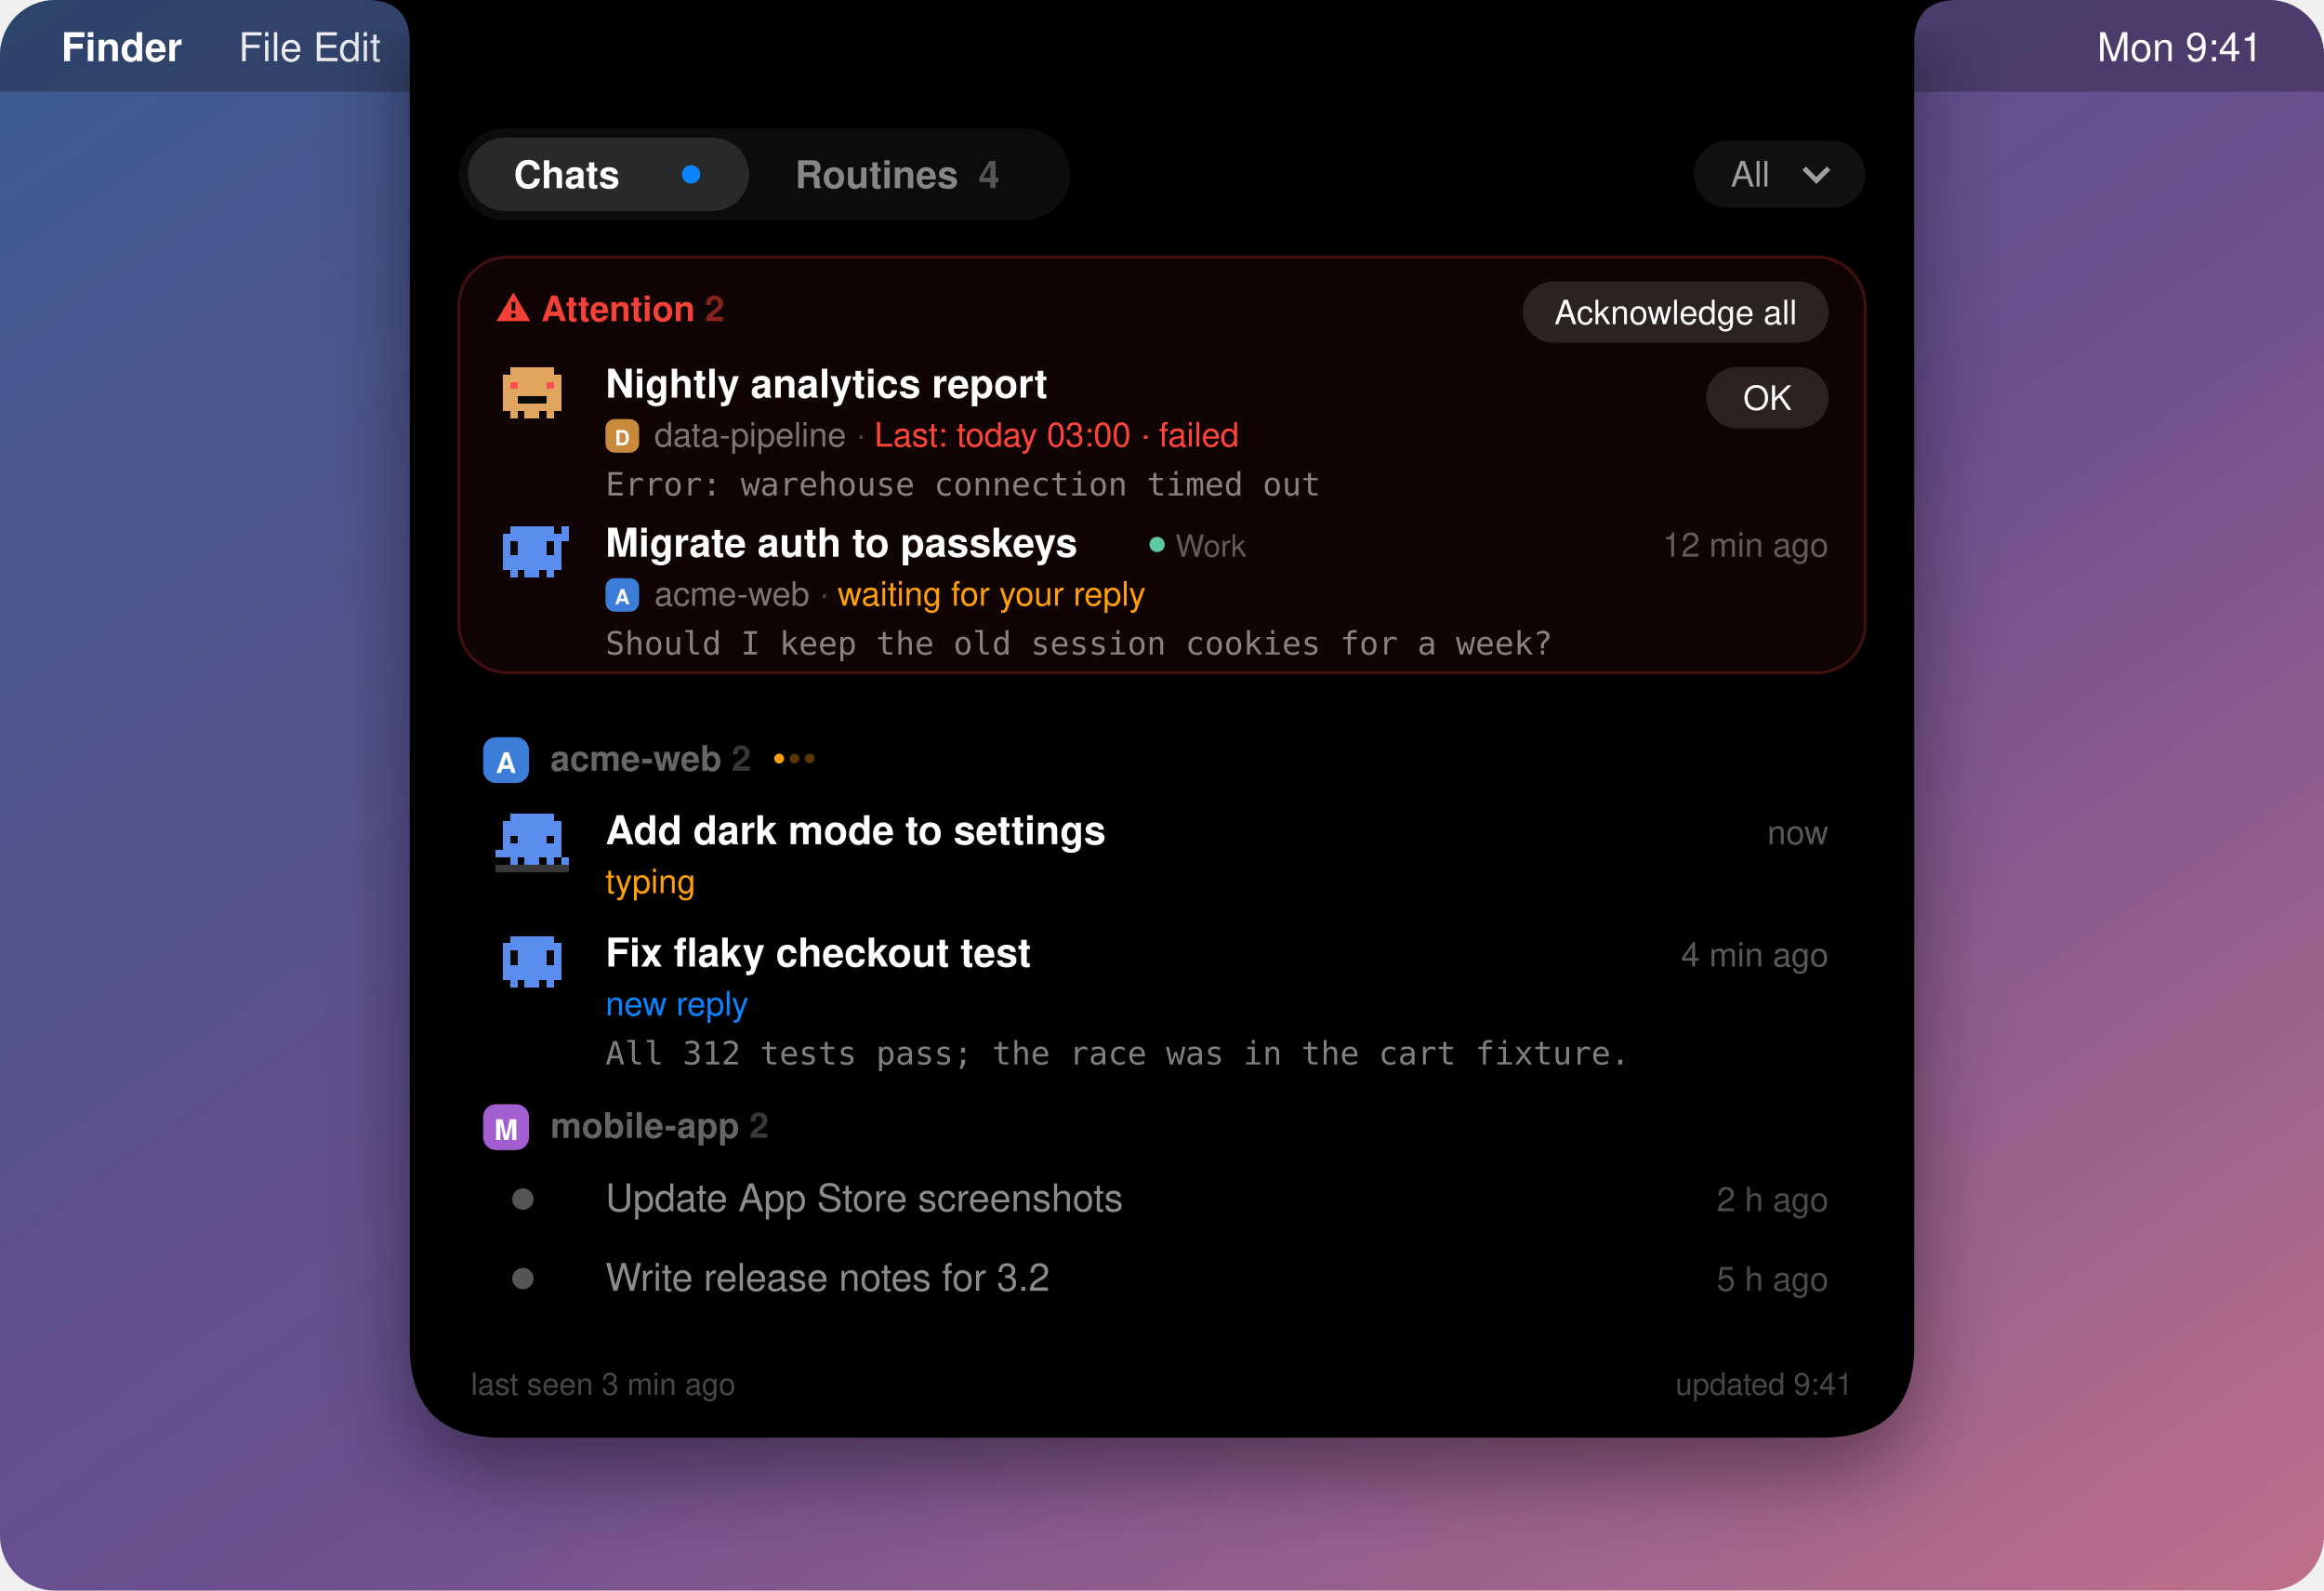
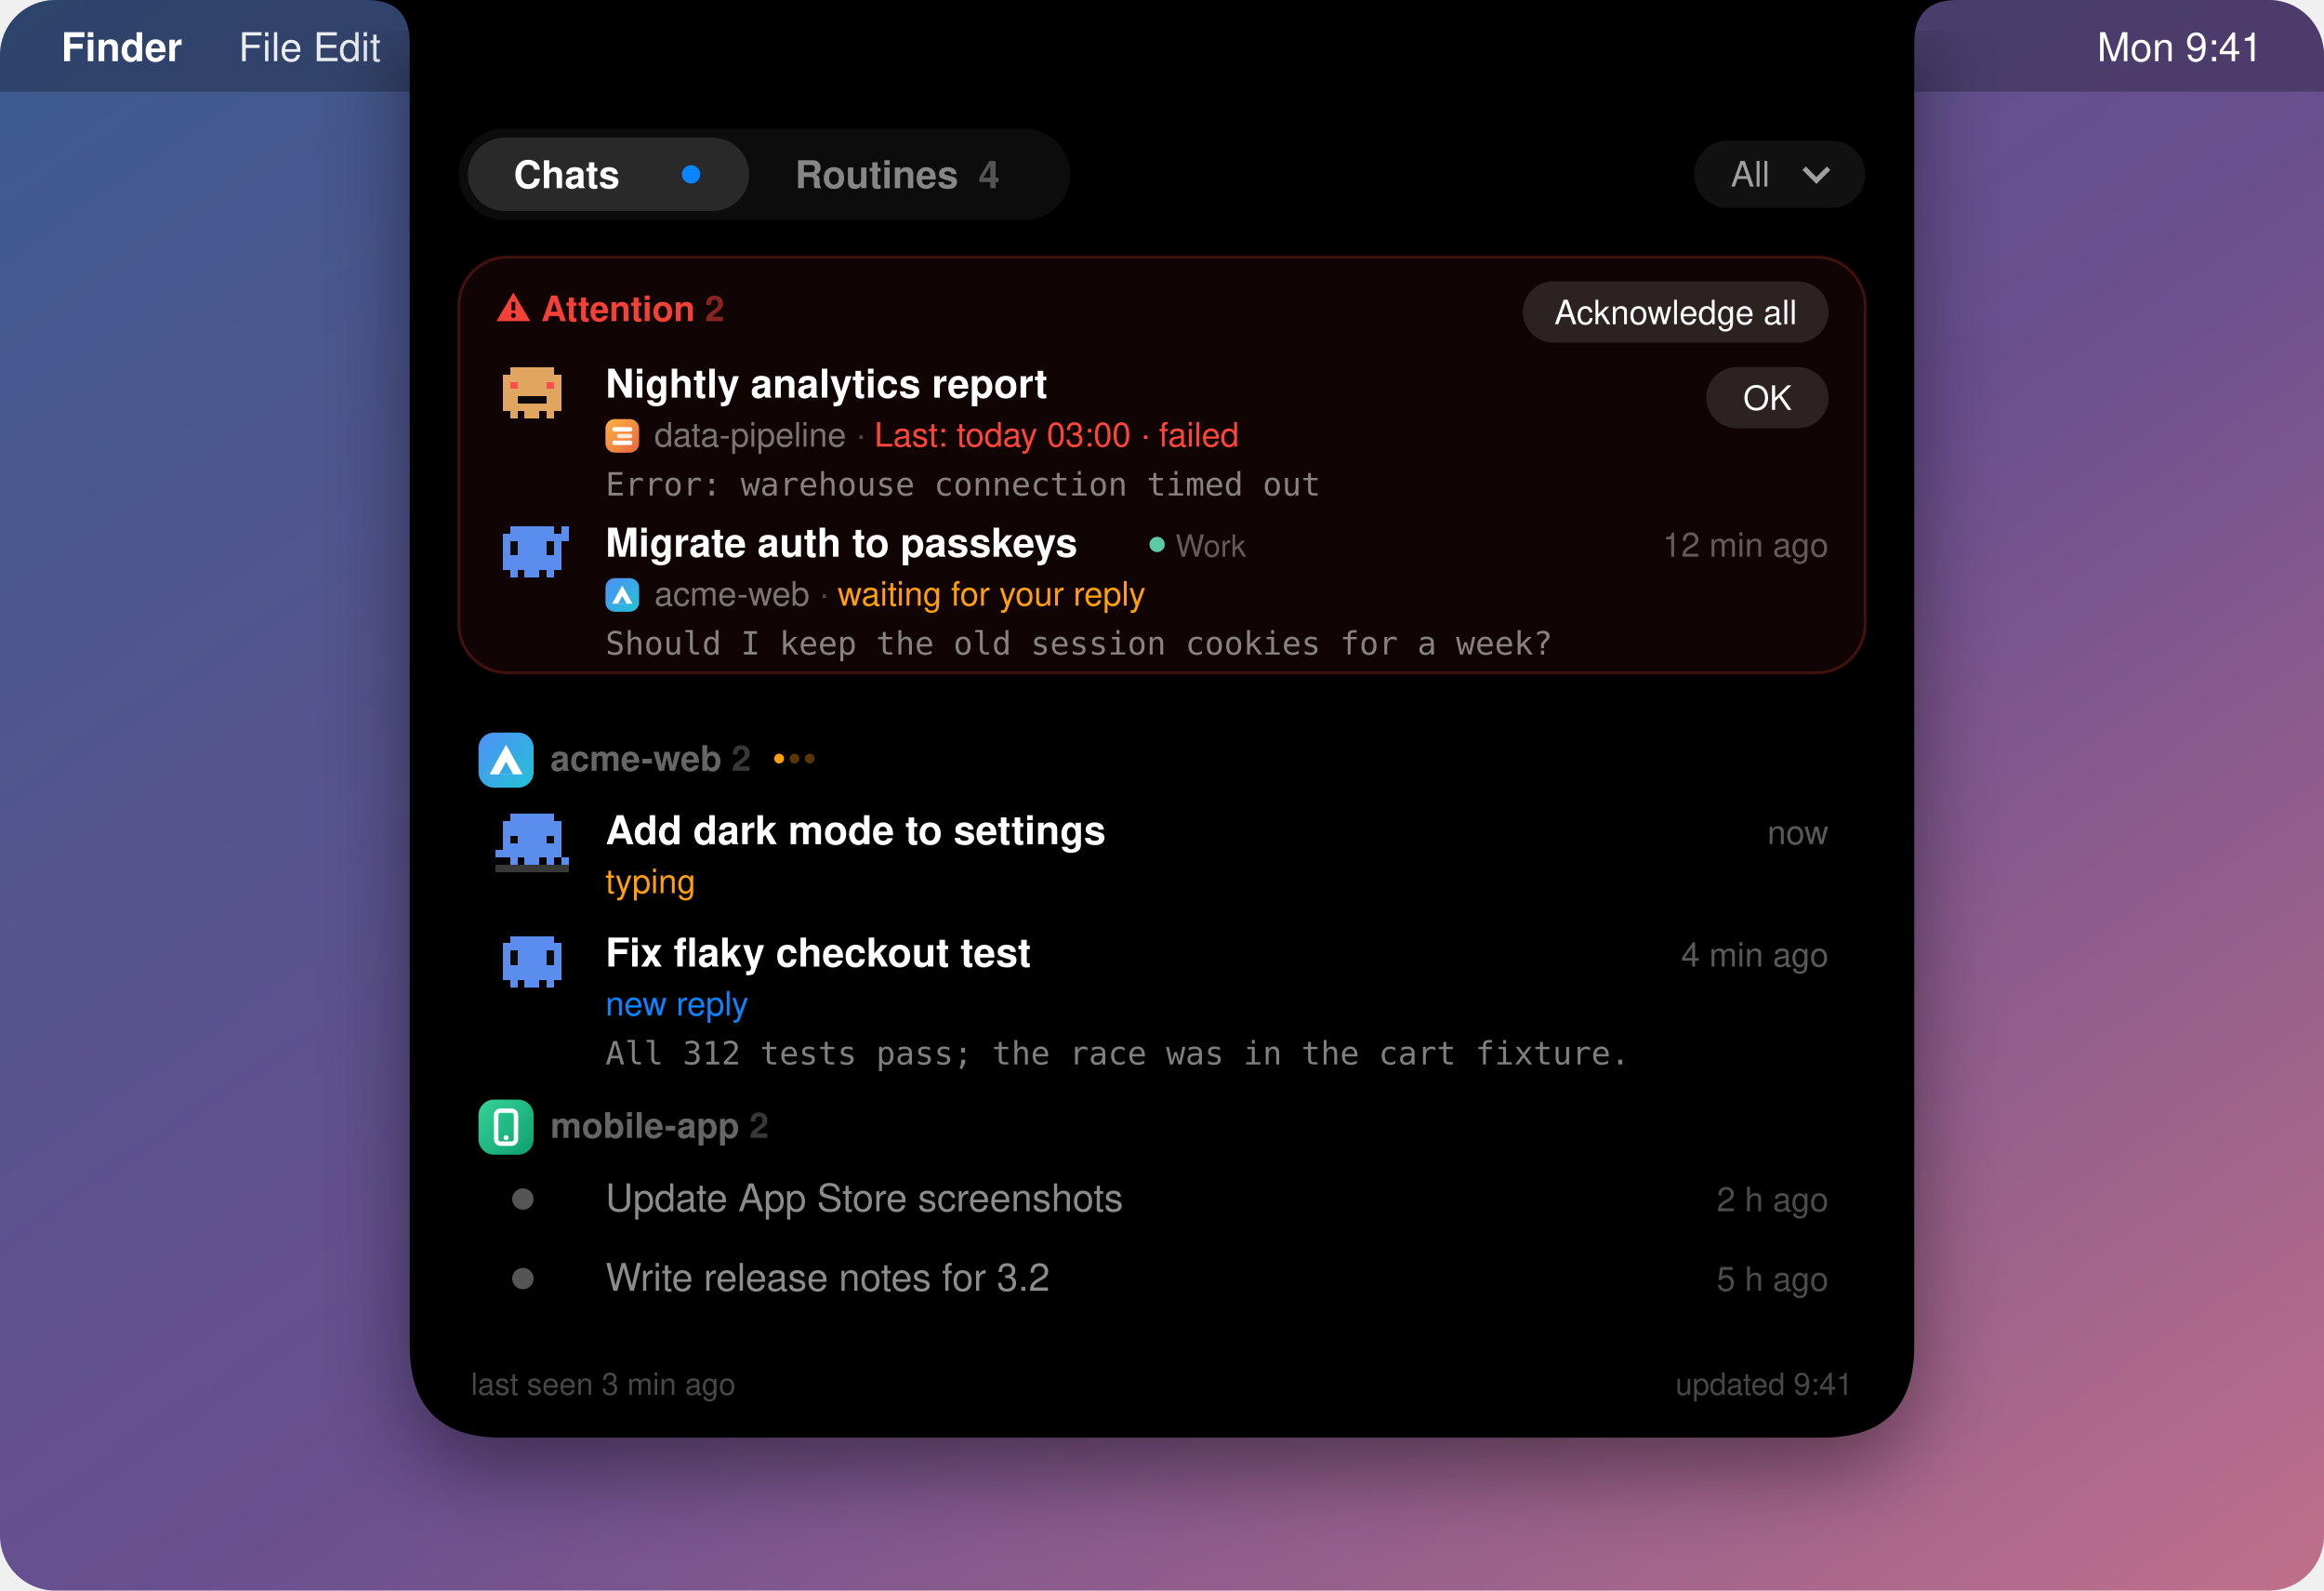
<svg xmlns="http://www.w3.org/2000/svg" width="760" height="520" viewBox="0 0 760 520" font-family="-apple-system, BlinkMacSystemFont, 'SF Pro Text', 'Helvetica Neue', Helvetica, Arial, sans-serif">
  <defs>
+     <linearGradient id="gA" x1="0" y1="0" x2="1" y2="1">
+       <stop offset="0" stop-color="#4f8ff7" />
+       <stop offset="1" stop-color="#22c3d6" />
+     </linearGradient>
+     <linearGradient id="gD" x1="0" y1="0" x2="1" y2="1">
+       <stop offset="0" stop-color="#ffb347" />
+       <stop offset="1" stop-color="#e8663d" />
+     </linearGradient>
+     <linearGradient id="gM" x1="0" y1="0" x2="1" y2="1">
+       <stop offset="0" stop-color="#34d399" />
+       <stop offset="1" stop-color="#0e9f6e" />
+     </linearGradient>
    <linearGradient id="wall" x1="0" y1="0" x2="1" y2="1">
      <stop offset="0" stop-color="#3b5b8f" />
      <stop offset="0.55" stop-color="#6b4f8f" />
      <stop offset="1" stop-color="#c0708a" />
    </linearGradient>
    <filter id="sh" x="-20%" y="-20%" width="140%" height="140%">
      <feDropShadow dx="0" dy="10" stdDeviation="14" flood-color="#000" flood-opacity="0.45" />
    </filter>
    <clipPath id="clip">
      <rect width="760" height="520" rx="18" />
    </clipPath>
  </defs>
  <g clip-path="url(#clip)">
    <rect width="760" height="520" fill="url(#wall)" />
    <rect width="760" height="30" fill="rgba(0,0,0,0.25)" />
    <text x="20" y="20" font-size="13" font-weight="600" fill="#fff">Finder</text>
    <text x="78" y="20" font-size="13" fill="rgba(255,255,255,0.9)">File   Edit</text>
    <text x="740" y="20" font-size="13" fill="#fff" text-anchor="end">Mon 9:41</text>
    <path filter="url(#sh)" fill="#000" d="M120 0 Q134 0 134 14 L134 440 Q134 470 164 470 L596 470 Q626 470 626 440 L626 14 Q626 0 640 0 Z" />
    <rect x="150" y="42" width="200" height="30" rx="15" fill="rgba(255,255,255,0.05)" />
    <rect x="153" y="45" width="92" height="24" rx="12" fill="rgba(255,255,255,0.12)" />
    <text x="168" y="61.5" font-size="12.5" font-weight="600" fill="#fff">Chats</text>
    <circle cx="226" cy="57" r="3" fill="#0a84ff" />
    <text x="260" y="61.5" font-size="12.5" font-weight="600" fill="rgba(255,255,255,0.5)">Routines</text>
    <text x="320" y="61.5" font-size="12.5" font-weight="600" fill="rgba(255,255,255,0.3)">4</text>
    <rect x="554" y="46" width="56" height="22" rx="11" fill="rgba(255,255,255,0.07)" />
    <text x="566" y="61" font-size="11.5" font-weight="500" fill="rgba(255,255,255,0.6)">All</text>
    <path d="M590 55 l4 4 l4 -4" stroke="rgba(255,255,255,0.6)" stroke-width="1.6" fill="none" />
    <rect x="150" y="84" width="460" height="136" rx="16" fill="rgba(255,69,58,0.07)" stroke="rgba(255,69,58,0.22)" />
    <text x="162" y="105" font-size="11.5" font-weight="600" fill="rgba(255,69,58,0.95)">⚠ Attention <tspan fill="rgba(255,69,58,0.5)">2</tspan>
    </text>
    <rect x="498" y="92" width="100" height="20" rx="10" fill="rgba(255,255,255,0.12)" />
    <text x="548" y="106" font-size="11" font-weight="500" fill="#fff" text-anchor="middle">Acknowledge all</text>
    <rect shape-rendering="crispEdges" x="166.8" y="120.0" width="2.4" height="2.4" fill="#e0a55e" />
    <rect shape-rendering="crispEdges" x="169.2" y="120.0" width="2.4" height="2.4" fill="#e0a55e" />
    <rect shape-rendering="crispEdges" x="171.6" y="120.0" width="2.4" height="2.4" fill="#e0a55e" />
    <rect shape-rendering="crispEdges" x="174.0" y="120.0" width="2.4" height="2.4" fill="#e0a55e" />
    <rect shape-rendering="crispEdges" x="176.4" y="120.0" width="2.4" height="2.4" fill="#e0a55e" />
    <rect shape-rendering="crispEdges" x="178.8" y="120.0" width="2.4" height="2.4" fill="#e0a55e" />
    <rect shape-rendering="crispEdges" x="164.4" y="122.4" width="2.4" height="2.4" fill="#e0a55e" />
    <rect shape-rendering="crispEdges" x="166.8" y="122.4" width="2.4" height="2.4" fill="#e0a55e" />
    <rect shape-rendering="crispEdges" x="169.2" y="122.4" width="2.4" height="2.4" fill="#e0a55e" />
    <rect shape-rendering="crispEdges" x="171.6" y="122.4" width="2.4" height="2.4" fill="#e0a55e" />
    <rect shape-rendering="crispEdges" x="174.0" y="122.4" width="2.4" height="2.4" fill="#e0a55e" />
    <rect shape-rendering="crispEdges" x="176.4" y="122.4" width="2.4" height="2.4" fill="#e0a55e" />
    <rect shape-rendering="crispEdges" x="178.8" y="122.4" width="2.4" height="2.4" fill="#e0a55e" />
    <rect shape-rendering="crispEdges" x="181.2" y="122.4" width="2.4" height="2.4" fill="#e0a55e" />
    <rect shape-rendering="crispEdges" x="164.4" y="124.8" width="2.4" height="2.4" fill="#e0a55e" />
    <rect shape-rendering="crispEdges" x="166.8" y="124.8" width="2.4" height="2.4" fill="#ff4d4d" />
    <rect shape-rendering="crispEdges" x="169.2" y="124.8" width="2.4" height="2.4" fill="#e0a55e" />
    <rect shape-rendering="crispEdges" x="171.6" y="124.8" width="2.4" height="2.4" fill="#e0a55e" />
    <rect shape-rendering="crispEdges" x="174.0" y="124.8" width="2.4" height="2.4" fill="#e0a55e" />
    <rect shape-rendering="crispEdges" x="176.4" y="124.8" width="2.4" height="2.4" fill="#e0a55e" />
    <rect shape-rendering="crispEdges" x="178.8" y="124.8" width="2.4" height="2.4" fill="#ff4d4d" />
    <rect shape-rendering="crispEdges" x="181.2" y="124.8" width="2.4" height="2.4" fill="#e0a55e" />
    <rect shape-rendering="crispEdges" x="164.4" y="127.2" width="2.4" height="2.4" fill="#e0a55e" />
    <rect shape-rendering="crispEdges" x="166.8" y="127.2" width="2.4" height="2.4" fill="#e0a55e" />
    <rect shape-rendering="crispEdges" x="169.2" y="127.2" width="2.4" height="2.4" fill="#e0a55e" />
    <rect shape-rendering="crispEdges" x="171.6" y="127.2" width="2.4" height="2.4" fill="#e0a55e" />
    <rect shape-rendering="crispEdges" x="174.0" y="127.2" width="2.4" height="2.4" fill="#e0a55e" />
    <rect shape-rendering="crispEdges" x="176.4" y="127.2" width="2.4" height="2.4" fill="#e0a55e" />
    <rect shape-rendering="crispEdges" x="178.8" y="127.2" width="2.4" height="2.4" fill="#e0a55e" />
    <rect shape-rendering="crispEdges" x="181.2" y="127.2" width="2.4" height="2.4" fill="#e0a55e" />
    <rect shape-rendering="crispEdges" x="164.4" y="129.6" width="2.4" height="2.4" fill="#e0a55e" />
    <rect shape-rendering="crispEdges" x="166.8" y="129.6" width="2.4" height="2.4" fill="#e0a55e" />
    <rect shape-rendering="crispEdges" x="169.2" y="129.6" width="2.4" height="2.4" fill="#0a0a0a" />
    <rect shape-rendering="crispEdges" x="171.6" y="129.6" width="2.4" height="2.4" fill="#0a0a0a" />
    <rect shape-rendering="crispEdges" x="174.0" y="129.6" width="2.4" height="2.4" fill="#0a0a0a" />
    <rect shape-rendering="crispEdges" x="176.4" y="129.6" width="2.4" height="2.4" fill="#0a0a0a" />
    <rect shape-rendering="crispEdges" x="178.8" y="129.6" width="2.4" height="2.4" fill="#e0a55e" />
    <rect shape-rendering="crispEdges" x="181.2" y="129.6" width="2.4" height="2.4" fill="#e0a55e" />
    <rect shape-rendering="crispEdges" x="164.4" y="132.0" width="2.4" height="2.4" fill="#e0a55e" />
    <rect shape-rendering="crispEdges" x="166.8" y="132.0" width="2.4" height="2.4" fill="#e0a55e" />
    <rect shape-rendering="crispEdges" x="169.2" y="132.0" width="2.4" height="2.4" fill="#e0a55e" />
    <rect shape-rendering="crispEdges" x="171.6" y="132.0" width="2.4" height="2.4" fill="#e0a55e" />
    <rect shape-rendering="crispEdges" x="174.0" y="132.0" width="2.4" height="2.4" fill="#e0a55e" />
    <rect shape-rendering="crispEdges" x="176.4" y="132.0" width="2.4" height="2.4" fill="#e0a55e" />
    <rect shape-rendering="crispEdges" x="178.8" y="132.0" width="2.4" height="2.4" fill="#e0a55e" />
    <rect shape-rendering="crispEdges" x="181.2" y="132.0" width="2.4" height="2.4" fill="#e0a55e" />
    <rect shape-rendering="crispEdges" x="166.8" y="134.4" width="2.4" height="2.4" fill="#e0a55e" />
    <rect shape-rendering="crispEdges" x="171.6" y="134.4" width="2.4" height="2.4" fill="#e0a55e" />
    <rect shape-rendering="crispEdges" x="174.0" y="134.4" width="2.4" height="2.4" fill="#e0a55e" />
    <rect shape-rendering="crispEdges" x="178.8" y="134.4" width="2.4" height="2.4" fill="#e0a55e" />
    <text x="198" y="130" font-size="13" font-weight="600" fill="#fff">Nightly analytics report</text>
-     <rect x="198" y="137" width="11" height="11" rx="3.08" fill="#c98a3c" />
-     <text x="203.5" y="145.58" font-size="6.82" font-weight="700" fill="#fff" text-anchor="middle">D</text>
+     <rect x="198.00" y="137.00" width="11.00" height="11.00" rx="3.08" fill="url(#gD)" />
+     <rect x="200.20" y="139.64" width="6.60" height="1.43" rx="0.72" fill="#fff" opacity="1" />
+     <rect x="201.74" y="141.84" width="5.06" height="1.43" rx="0.72" fill="#fff" opacity="0.8" />
+     <rect x="200.20" y="144.04" width="6.60" height="1.43" rx="0.72" fill="#fff" opacity="1" />
    <text x="214" y="146" font-size="11" font-weight="500" fill="rgba(255,255,255,0.45)">data-pipeline <tspan fill="rgba(255,255,255,0.25)">·</tspan>
      <tspan fill="#ff453a">Last: today 03:00 · failed</tspan>
    </text>
    <text x="198" y="162" font-size="10.5" font-family="ui-monospace, SFMono-Regular, Menlo, monospace" fill="rgba(255,255,255,0.5)">Error: warehouse connection timed out</text>
    <rect x="558" y="120" width="40" height="20" rx="10" fill="rgba(255,255,255,0.12)" />
    <text x="578" y="134" font-size="11" font-weight="500" fill="#fff" text-anchor="middle">OK</text>
    <rect shape-rendering="crispEdges" x="166.8" y="172.0" width="2.4" height="2.4" fill="#5b8def" />
    <rect shape-rendering="crispEdges" x="169.2" y="172.0" width="2.4" height="2.4" fill="#5b8def" />
    <rect shape-rendering="crispEdges" x="171.6" y="172.0" width="2.4" height="2.4" fill="#5b8def" />
    <rect shape-rendering="crispEdges" x="174.0" y="172.0" width="2.4" height="2.4" fill="#5b8def" />
    <rect shape-rendering="crispEdges" x="176.4" y="172.0" width="2.4" height="2.4" fill="#5b8def" />
    <rect shape-rendering="crispEdges" x="178.8" y="172.0" width="2.4" height="2.4" fill="#5b8def" />
    <rect shape-rendering="crispEdges" x="183.6" y="172.0" width="2.4" height="2.4" fill="#5b8def" />
    <rect shape-rendering="crispEdges" x="164.4" y="174.4" width="2.4" height="2.4" fill="#5b8def" />
    <rect shape-rendering="crispEdges" x="166.8" y="174.4" width="2.4" height="2.4" fill="#5b8def" />
    <rect shape-rendering="crispEdges" x="169.2" y="174.4" width="2.4" height="2.4" fill="#5b8def" />
    <rect shape-rendering="crispEdges" x="171.6" y="174.4" width="2.4" height="2.4" fill="#5b8def" />
    <rect shape-rendering="crispEdges" x="174.0" y="174.4" width="2.4" height="2.4" fill="#5b8def" />
    <rect shape-rendering="crispEdges" x="176.4" y="174.4" width="2.4" height="2.4" fill="#5b8def" />
    <rect shape-rendering="crispEdges" x="178.8" y="174.4" width="2.4" height="2.4" fill="#5b8def" />
    <rect shape-rendering="crispEdges" x="181.2" y="174.4" width="2.4" height="2.4" fill="#5b8def" />
    <rect shape-rendering="crispEdges" x="183.6" y="174.4" width="2.4" height="2.4" fill="#5b8def" />
    <rect shape-rendering="crispEdges" x="164.4" y="176.8" width="2.4" height="2.4" fill="#5b8def" />
    <rect shape-rendering="crispEdges" x="166.8" y="176.8" width="2.4" height="2.4" fill="#0a0a0a" />
    <rect shape-rendering="crispEdges" x="169.2" y="176.8" width="2.4" height="2.4" fill="#5b8def" />
    <rect shape-rendering="crispEdges" x="171.6" y="176.8" width="2.4" height="2.4" fill="#5b8def" />
    <rect shape-rendering="crispEdges" x="174.0" y="176.8" width="2.4" height="2.4" fill="#5b8def" />
    <rect shape-rendering="crispEdges" x="176.4" y="176.8" width="2.4" height="2.4" fill="#5b8def" />
    <rect shape-rendering="crispEdges" x="178.8" y="176.8" width="2.4" height="2.4" fill="#0a0a0a" />
    <rect shape-rendering="crispEdges" x="181.2" y="176.8" width="2.4" height="2.4" fill="#5b8def" />
    <rect shape-rendering="crispEdges" x="164.4" y="179.2" width="2.4" height="2.4" fill="#5b8def" />
    <rect shape-rendering="crispEdges" x="166.8" y="179.2" width="2.4" height="2.4" fill="#0a0a0a" />
    <rect shape-rendering="crispEdges" x="169.2" y="179.2" width="2.4" height="2.4" fill="#5b8def" />
    <rect shape-rendering="crispEdges" x="171.6" y="179.2" width="2.4" height="2.4" fill="#5b8def" />
    <rect shape-rendering="crispEdges" x="174.0" y="179.2" width="2.4" height="2.4" fill="#5b8def" />
    <rect shape-rendering="crispEdges" x="176.4" y="179.2" width="2.4" height="2.4" fill="#5b8def" />
    <rect shape-rendering="crispEdges" x="178.8" y="179.2" width="2.4" height="2.4" fill="#0a0a0a" />
    <rect shape-rendering="crispEdges" x="181.2" y="179.2" width="2.4" height="2.4" fill="#5b8def" />
    <rect shape-rendering="crispEdges" x="164.4" y="181.6" width="2.4" height="2.4" fill="#5b8def" />
    <rect shape-rendering="crispEdges" x="166.8" y="181.6" width="2.4" height="2.4" fill="#5b8def" />
    <rect shape-rendering="crispEdges" x="169.2" y="181.6" width="2.4" height="2.4" fill="#5b8def" />
    <rect shape-rendering="crispEdges" x="171.6" y="181.6" width="2.4" height="2.4" fill="#5b8def" />
    <rect shape-rendering="crispEdges" x="174.0" y="181.6" width="2.4" height="2.4" fill="#5b8def" />
    <rect shape-rendering="crispEdges" x="176.4" y="181.6" width="2.4" height="2.4" fill="#5b8def" />
    <rect shape-rendering="crispEdges" x="178.8" y="181.6" width="2.4" height="2.4" fill="#5b8def" />
    <rect shape-rendering="crispEdges" x="181.2" y="181.6" width="2.4" height="2.4" fill="#5b8def" />
    <rect shape-rendering="crispEdges" x="164.4" y="184.0" width="2.4" height="2.4" fill="#5b8def" />
    <rect shape-rendering="crispEdges" x="166.8" y="184.0" width="2.4" height="2.4" fill="#5b8def" />
    <rect shape-rendering="crispEdges" x="169.2" y="184.0" width="2.4" height="2.4" fill="#5b8def" />
    <rect shape-rendering="crispEdges" x="171.6" y="184.0" width="2.4" height="2.4" fill="#5b8def" />
    <rect shape-rendering="crispEdges" x="174.0" y="184.0" width="2.4" height="2.4" fill="#5b8def" />
    <rect shape-rendering="crispEdges" x="176.4" y="184.0" width="2.4" height="2.4" fill="#5b8def" />
    <rect shape-rendering="crispEdges" x="178.8" y="184.0" width="2.4" height="2.4" fill="#5b8def" />
    <rect shape-rendering="crispEdges" x="181.2" y="184.0" width="2.4" height="2.4" fill="#5b8def" />
    <rect shape-rendering="crispEdges" x="166.8" y="186.4" width="2.4" height="2.4" fill="#5b8def" />
    <rect shape-rendering="crispEdges" x="171.6" y="186.4" width="2.4" height="2.4" fill="#5b8def" />
    <rect shape-rendering="crispEdges" x="174.0" y="186.4" width="2.4" height="2.4" fill="#5b8def" />
    <rect shape-rendering="crispEdges" x="178.8" y="186.4" width="2.4" height="2.4" fill="#5b8def" />
    <text x="198" y="182" font-size="13" font-weight="600" fill="#fff">Migrate auth to passkeys</text>
    <circle cx="378.4" cy="178" r="2.5" fill="#5dcaa5" />
    <text x="384.4" y="182" font-size="10" fill="rgba(255,255,255,0.35)">Work</text>
    <text x="598" y="182" font-size="11" fill="rgba(255,255,255,0.35)" text-anchor="end">12 min ago</text>
-     <rect x="198" y="189" width="11" height="11" rx="3.08" fill="#3b7dd8" />
-     <text x="203.5" y="197.58" font-size="6.82" font-weight="700" fill="#fff" text-anchor="middle">A</text>
+     <rect x="198.00" y="189.00" width="11.00" height="11.00" rx="3.08" fill="url(#gA)" />
+     <path d="M200.20 197.36 L203.50 191.42 L206.80 197.36 Z" fill="#fff" />
+     <path d="M202.07 197.36 L203.50 194.83 L204.93 197.36 Z" fill="#3aa7e6" />
    <text x="214" y="198" font-size="11" font-weight="500" fill="rgba(255,255,255,0.45)">acme-web <tspan fill="rgba(255,255,255,0.25)">·</tspan>
      <tspan fill="#ff9f0a">waiting for your reply</tspan>
    </text>
    <text x="198" y="214" font-size="10.5" font-family="ui-monospace, SFMono-Regular, Menlo, monospace" fill="rgba(255,255,255,0.5)">Should I keep the old session cookies for a week?</text>
-     <rect x="158" y="241" width="15" height="15" rx="4.2" fill="#3b7dd8" />
-     <text x="165.5" y="252.7" font-size="9.3" font-weight="700" fill="#fff" text-anchor="middle">A</text>
+     <rect x="156.50" y="239.50" width="18.00" height="18.00" rx="5.04" fill="url(#gA)" />
+     <path d="M160.10 253.18 L165.50 243.46 L170.90 253.18 Z" fill="#fff" />
+     <path d="M163.16 253.18 L165.50 249.04 L167.84 253.18 Z" fill="#3aa7e6" />
    <text x="180" y="252" font-size="11.5" font-weight="600" fill="rgba(255,255,255,0.4)">acme-web <tspan fill="rgba(255,255,255,0.22)">2</tspan>
    </text>
    <circle cx="254.8" cy="248" r="1.6" fill="#ff9f0a" opacity="1" />
    <circle cx="259.8" cy="248" r="1.6" fill="#ff9f0a" opacity="0.35" />
    <circle cx="264.8" cy="248" r="1.6" fill="#ff9f0a" opacity="0.35" />
    <rect shape-rendering="crispEdges" x="166.8" y="266.0" width="2.4" height="2.4" fill="#5b8def" />
    <rect shape-rendering="crispEdges" x="169.2" y="266.0" width="2.4" height="2.4" fill="#5b8def" />
    <rect shape-rendering="crispEdges" x="171.6" y="266.0" width="2.4" height="2.4" fill="#5b8def" />
    <rect shape-rendering="crispEdges" x="174.0" y="266.0" width="2.4" height="2.4" fill="#5b8def" />
    <rect shape-rendering="crispEdges" x="176.4" y="266.0" width="2.4" height="2.4" fill="#5b8def" />
    <rect shape-rendering="crispEdges" x="178.8" y="266.0" width="2.4" height="2.4" fill="#5b8def" />
    <rect shape-rendering="crispEdges" x="164.4" y="268.4" width="2.4" height="2.4" fill="#5b8def" />
    <rect shape-rendering="crispEdges" x="166.8" y="268.4" width="2.4" height="2.4" fill="#5b8def" />
    <rect shape-rendering="crispEdges" x="169.2" y="268.4" width="2.4" height="2.4" fill="#5b8def" />
    <rect shape-rendering="crispEdges" x="171.6" y="268.4" width="2.4" height="2.4" fill="#5b8def" />
    <rect shape-rendering="crispEdges" x="174.0" y="268.4" width="2.4" height="2.4" fill="#5b8def" />
    <rect shape-rendering="crispEdges" x="176.4" y="268.4" width="2.4" height="2.4" fill="#5b8def" />
    <rect shape-rendering="crispEdges" x="178.8" y="268.4" width="2.4" height="2.4" fill="#5b8def" />
    <rect shape-rendering="crispEdges" x="181.2" y="268.4" width="2.4" height="2.4" fill="#5b8def" />
    <rect shape-rendering="crispEdges" x="164.4" y="270.8" width="2.4" height="2.4" fill="#5b8def" />
    <rect shape-rendering="crispEdges" x="166.8" y="270.8" width="2.4" height="2.4" fill="#5b8def" />
    <rect shape-rendering="crispEdges" x="169.2" y="270.8" width="2.4" height="2.4" fill="#5b8def" />
    <rect shape-rendering="crispEdges" x="171.6" y="270.8" width="2.4" height="2.4" fill="#5b8def" />
    <rect shape-rendering="crispEdges" x="174.0" y="270.8" width="2.4" height="2.4" fill="#5b8def" />
    <rect shape-rendering="crispEdges" x="176.4" y="270.8" width="2.4" height="2.4" fill="#5b8def" />
    <rect shape-rendering="crispEdges" x="178.8" y="270.8" width="2.4" height="2.4" fill="#5b8def" />
    <rect shape-rendering="crispEdges" x="181.2" y="270.8" width="2.4" height="2.4" fill="#5b8def" />
    <rect shape-rendering="crispEdges" x="164.4" y="273.2" width="2.4" height="2.4" fill="#5b8def" />
    <rect shape-rendering="crispEdges" x="166.8" y="273.2" width="2.4" height="2.4" fill="#0a0a0a" />
    <rect shape-rendering="crispEdges" x="169.2" y="273.2" width="2.4" height="2.4" fill="#5b8def" />
    <rect shape-rendering="crispEdges" x="171.6" y="273.2" width="2.4" height="2.4" fill="#5b8def" />
    <rect shape-rendering="crispEdges" x="174.0" y="273.2" width="2.4" height="2.4" fill="#5b8def" />
    <rect shape-rendering="crispEdges" x="176.4" y="273.2" width="2.4" height="2.4" fill="#5b8def" />
    <rect shape-rendering="crispEdges" x="178.8" y="273.2" width="2.4" height="2.4" fill="#0a0a0a" />
    <rect shape-rendering="crispEdges" x="181.2" y="273.2" width="2.4" height="2.4" fill="#5b8def" />
    <rect shape-rendering="crispEdges" x="164.4" y="275.6" width="2.4" height="2.4" fill="#5b8def" />
    <rect shape-rendering="crispEdges" x="166.8" y="275.6" width="2.4" height="2.4" fill="#5b8def" />
    <rect shape-rendering="crispEdges" x="169.2" y="275.6" width="2.4" height="2.4" fill="#5b8def" />
    <rect shape-rendering="crispEdges" x="171.6" y="275.6" width="2.4" height="2.4" fill="#5b8def" />
    <rect shape-rendering="crispEdges" x="174.0" y="275.6" width="2.4" height="2.4" fill="#5b8def" />
    <rect shape-rendering="crispEdges" x="176.4" y="275.6" width="2.4" height="2.4" fill="#5b8def" />
    <rect shape-rendering="crispEdges" x="178.8" y="275.6" width="2.4" height="2.4" fill="#5b8def" />
    <rect shape-rendering="crispEdges" x="181.2" y="275.6" width="2.4" height="2.4" fill="#5b8def" />
    <rect shape-rendering="crispEdges" x="162.0" y="278.0" width="2.4" height="2.4" fill="#5b8def" />
    <rect shape-rendering="crispEdges" x="164.4" y="278.0" width="2.4" height="2.4" fill="#5b8def" />
    <rect shape-rendering="crispEdges" x="166.8" y="278.0" width="2.4" height="2.4" fill="#5b8def" />
    <rect shape-rendering="crispEdges" x="169.2" y="278.0" width="2.4" height="2.4" fill="#5b8def" />
    <rect shape-rendering="crispEdges" x="171.6" y="278.0" width="2.4" height="2.4" fill="#5b8def" />
    <rect shape-rendering="crispEdges" x="174.0" y="278.0" width="2.4" height="2.4" fill="#5b8def" />
    <rect shape-rendering="crispEdges" x="176.4" y="278.0" width="2.4" height="2.4" fill="#5b8def" />
    <rect shape-rendering="crispEdges" x="178.8" y="278.0" width="2.4" height="2.4" fill="#5b8def" />
    <rect shape-rendering="crispEdges" x="181.2" y="278.0" width="2.4" height="2.4" fill="#5b8def" />
    <rect shape-rendering="crispEdges" x="166.8" y="280.4" width="2.4" height="2.4" fill="#5b8def" />
    <rect shape-rendering="crispEdges" x="171.6" y="280.4" width="2.4" height="2.4" fill="#5b8def" />
    <rect shape-rendering="crispEdges" x="174.0" y="280.4" width="2.4" height="2.4" fill="#5b8def" />
    <rect shape-rendering="crispEdges" x="178.8" y="280.4" width="2.4" height="2.4" fill="#5b8def" />
    <rect shape-rendering="crispEdges" x="183.6" y="280.4" width="2.4" height="2.4" fill="#5b8def" />
    <rect shape-rendering="crispEdges" x="162.0" y="282.8" width="2.4" height="2.4" fill="rgba(255,255,255,0.22)" />
    <rect shape-rendering="crispEdges" x="164.4" y="282.8" width="2.4" height="2.4" fill="rgba(255,255,255,0.22)" />
    <rect shape-rendering="crispEdges" x="166.8" y="282.8" width="2.4" height="2.4" fill="rgba(255,255,255,0.22)" />
    <rect shape-rendering="crispEdges" x="169.2" y="282.8" width="2.4" height="2.4" fill="rgba(255,255,255,0.22)" />
    <rect shape-rendering="crispEdges" x="171.6" y="282.8" width="2.4" height="2.4" fill="rgba(255,255,255,0.22)" />
    <rect shape-rendering="crispEdges" x="174.0" y="282.8" width="2.4" height="2.4" fill="rgba(255,255,255,0.22)" />
    <rect shape-rendering="crispEdges" x="176.4" y="282.8" width="2.4" height="2.4" fill="rgba(255,255,255,0.22)" />
    <rect shape-rendering="crispEdges" x="178.8" y="282.8" width="2.4" height="2.4" fill="rgba(255,255,255,0.22)" />
    <rect shape-rendering="crispEdges" x="181.2" y="282.8" width="2.4" height="2.4" fill="rgba(255,255,255,0.22)" />
    <rect shape-rendering="crispEdges" x="183.6" y="282.8" width="2.4" height="2.4" fill="rgba(255,255,255,0.22)" />
    <text x="198" y="276" font-size="13" font-weight="600" fill="#fff">Add dark mode to settings</text>
    <text x="598" y="276" font-size="11" fill="rgba(255,255,255,0.35)" text-anchor="end">now</text>
    <text x="198" y="292" font-size="11" font-weight="500" fill="#ff9f0a">typing</text>
    <rect shape-rendering="crispEdges" x="166.8" y="306.0" width="2.4" height="2.4" fill="#5b8def" />
    <rect shape-rendering="crispEdges" x="169.2" y="306.0" width="2.4" height="2.4" fill="#5b8def" />
    <rect shape-rendering="crispEdges" x="171.6" y="306.0" width="2.4" height="2.4" fill="#5b8def" />
    <rect shape-rendering="crispEdges" x="174.0" y="306.0" width="2.4" height="2.4" fill="#5b8def" />
    <rect shape-rendering="crispEdges" x="176.4" y="306.0" width="2.4" height="2.4" fill="#5b8def" />
    <rect shape-rendering="crispEdges" x="178.8" y="306.0" width="2.4" height="2.4" fill="#5b8def" />
    <rect shape-rendering="crispEdges" x="164.4" y="308.4" width="2.4" height="2.4" fill="#5b8def" />
    <rect shape-rendering="crispEdges" x="166.8" y="308.4" width="2.4" height="2.4" fill="#5b8def" />
    <rect shape-rendering="crispEdges" x="169.2" y="308.4" width="2.4" height="2.4" fill="#5b8def" />
    <rect shape-rendering="crispEdges" x="171.6" y="308.4" width="2.4" height="2.4" fill="#5b8def" />
    <rect shape-rendering="crispEdges" x="174.0" y="308.4" width="2.4" height="2.4" fill="#5b8def" />
    <rect shape-rendering="crispEdges" x="176.4" y="308.4" width="2.4" height="2.4" fill="#5b8def" />
    <rect shape-rendering="crispEdges" x="178.8" y="308.4" width="2.4" height="2.4" fill="#5b8def" />
    <rect shape-rendering="crispEdges" x="181.2" y="308.4" width="2.4" height="2.4" fill="#5b8def" />
    <rect shape-rendering="crispEdges" x="164.4" y="310.8" width="2.4" height="2.4" fill="#5b8def" />
    <rect shape-rendering="crispEdges" x="166.8" y="310.8" width="2.4" height="2.4" fill="#0a0a0a" />
    <rect shape-rendering="crispEdges" x="169.2" y="310.8" width="2.4" height="2.4" fill="#5b8def" />
    <rect shape-rendering="crispEdges" x="171.6" y="310.8" width="2.4" height="2.4" fill="#5b8def" />
    <rect shape-rendering="crispEdges" x="174.0" y="310.8" width="2.4" height="2.4" fill="#5b8def" />
    <rect shape-rendering="crispEdges" x="176.4" y="310.8" width="2.4" height="2.4" fill="#5b8def" />
    <rect shape-rendering="crispEdges" x="178.8" y="310.8" width="2.4" height="2.4" fill="#0a0a0a" />
    <rect shape-rendering="crispEdges" x="181.2" y="310.8" width="2.4" height="2.4" fill="#5b8def" />
    <rect shape-rendering="crispEdges" x="164.4" y="313.2" width="2.4" height="2.4" fill="#5b8def" />
    <rect shape-rendering="crispEdges" x="166.8" y="313.2" width="2.4" height="2.4" fill="#0a0a0a" />
    <rect shape-rendering="crispEdges" x="169.2" y="313.2" width="2.4" height="2.4" fill="#5b8def" />
    <rect shape-rendering="crispEdges" x="171.6" y="313.2" width="2.4" height="2.4" fill="#5b8def" />
    <rect shape-rendering="crispEdges" x="174.0" y="313.2" width="2.4" height="2.4" fill="#5b8def" />
    <rect shape-rendering="crispEdges" x="176.4" y="313.2" width="2.4" height="2.4" fill="#5b8def" />
    <rect shape-rendering="crispEdges" x="178.8" y="313.2" width="2.4" height="2.4" fill="#0a0a0a" />
    <rect shape-rendering="crispEdges" x="181.2" y="313.2" width="2.4" height="2.4" fill="#5b8def" />
    <rect shape-rendering="crispEdges" x="164.4" y="315.6" width="2.4" height="2.4" fill="#5b8def" />
    <rect shape-rendering="crispEdges" x="166.8" y="315.6" width="2.4" height="2.4" fill="#5b8def" />
    <rect shape-rendering="crispEdges" x="169.2" y="315.6" width="2.4" height="2.4" fill="#5b8def" />
    <rect shape-rendering="crispEdges" x="171.6" y="315.6" width="2.4" height="2.4" fill="#5b8def" />
    <rect shape-rendering="crispEdges" x="174.0" y="315.6" width="2.4" height="2.4" fill="#5b8def" />
    <rect shape-rendering="crispEdges" x="176.4" y="315.6" width="2.4" height="2.4" fill="#5b8def" />
    <rect shape-rendering="crispEdges" x="178.8" y="315.6" width="2.4" height="2.4" fill="#5b8def" />
    <rect shape-rendering="crispEdges" x="181.2" y="315.6" width="2.4" height="2.4" fill="#5b8def" />
    <rect shape-rendering="crispEdges" x="164.4" y="318.0" width="2.4" height="2.4" fill="#5b8def" />
    <rect shape-rendering="crispEdges" x="166.8" y="318.0" width="2.4" height="2.4" fill="#5b8def" />
    <rect shape-rendering="crispEdges" x="169.2" y="318.0" width="2.4" height="2.4" fill="#5b8def" />
    <rect shape-rendering="crispEdges" x="171.6" y="318.0" width="2.4" height="2.4" fill="#5b8def" />
    <rect shape-rendering="crispEdges" x="174.0" y="318.0" width="2.4" height="2.4" fill="#5b8def" />
    <rect shape-rendering="crispEdges" x="176.4" y="318.0" width="2.4" height="2.4" fill="#5b8def" />
    <rect shape-rendering="crispEdges" x="178.8" y="318.0" width="2.4" height="2.4" fill="#5b8def" />
    <rect shape-rendering="crispEdges" x="181.2" y="318.0" width="2.4" height="2.4" fill="#5b8def" />
    <rect shape-rendering="crispEdges" x="166.8" y="320.4" width="2.4" height="2.4" fill="#5b8def" />
    <rect shape-rendering="crispEdges" x="171.6" y="320.4" width="2.4" height="2.4" fill="#5b8def" />
    <rect shape-rendering="crispEdges" x="174.0" y="320.4" width="2.4" height="2.4" fill="#5b8def" />
    <rect shape-rendering="crispEdges" x="178.8" y="320.4" width="2.4" height="2.4" fill="#5b8def" />
    <text x="198" y="316" font-size="13" font-weight="600" fill="#fff">Fix flaky checkout test</text>
    <text x="598" y="316" font-size="11" fill="rgba(255,255,255,0.35)" text-anchor="end">4 min ago</text>
    <text x="198" y="332" font-size="11" font-weight="500" fill="#0a84ff">new reply</text>
    <text x="198" y="348" font-size="10.5" font-family="ui-monospace, SFMono-Regular, Menlo, monospace" fill="rgba(255,255,255,0.5)">All 312 tests pass; the race was in the cart fixture.</text>
-     <rect x="158" y="361" width="15" height="15" rx="4.2" fill="#a35fd0" />
-     <text x="165.5" y="372.7" font-size="9.3" font-weight="700" fill="#fff" text-anchor="middle">M</text>
+     <rect x="156.50" y="359.50" width="18.00" height="18.00" rx="5.04" fill="url(#gM)" />
+     <rect x="162.26" y="363.10" width="6.48" height="10.80" rx="1.44" fill="none" stroke="#fff" stroke-width="1.44" />
+     <circle cx="165.50" cy="371.92" r="0.81" fill="#fff" />
    <text x="180" y="372" font-size="11.5" font-weight="600" fill="rgba(255,255,255,0.4)">mobile-app <tspan fill="rgba(255,255,255,0.22)">2</tspan>
    </text>
    <circle cx="171" cy="392" r="3.5" fill="rgba(142,142,147,0.6)" />
    <text x="198" y="396" font-size="12.5" fill="rgba(255,255,255,0.55)">Update App Store screenshots</text>
    <text x="598" y="396" font-size="11" fill="rgba(255,255,255,0.3)" text-anchor="end">2 h ago</text>
    <circle cx="171" cy="418" r="3.5" fill="rgba(142,142,147,0.6)" />
    <text x="198" y="422" font-size="12.5" fill="rgba(255,255,255,0.55)">Write release notes for 3.2</text>
    <text x="598" y="422" font-size="11" fill="rgba(255,255,255,0.3)" text-anchor="end">5 h ago</text>
    <text x="154" y="456" font-size="10" fill="rgba(255,255,255,0.28)">last seen 3 min ago</text>
    <text x="606" y="456" font-size="10" fill="rgba(255,255,255,0.28)" text-anchor="end">updated 9:41</text>
  </g>
</svg>
